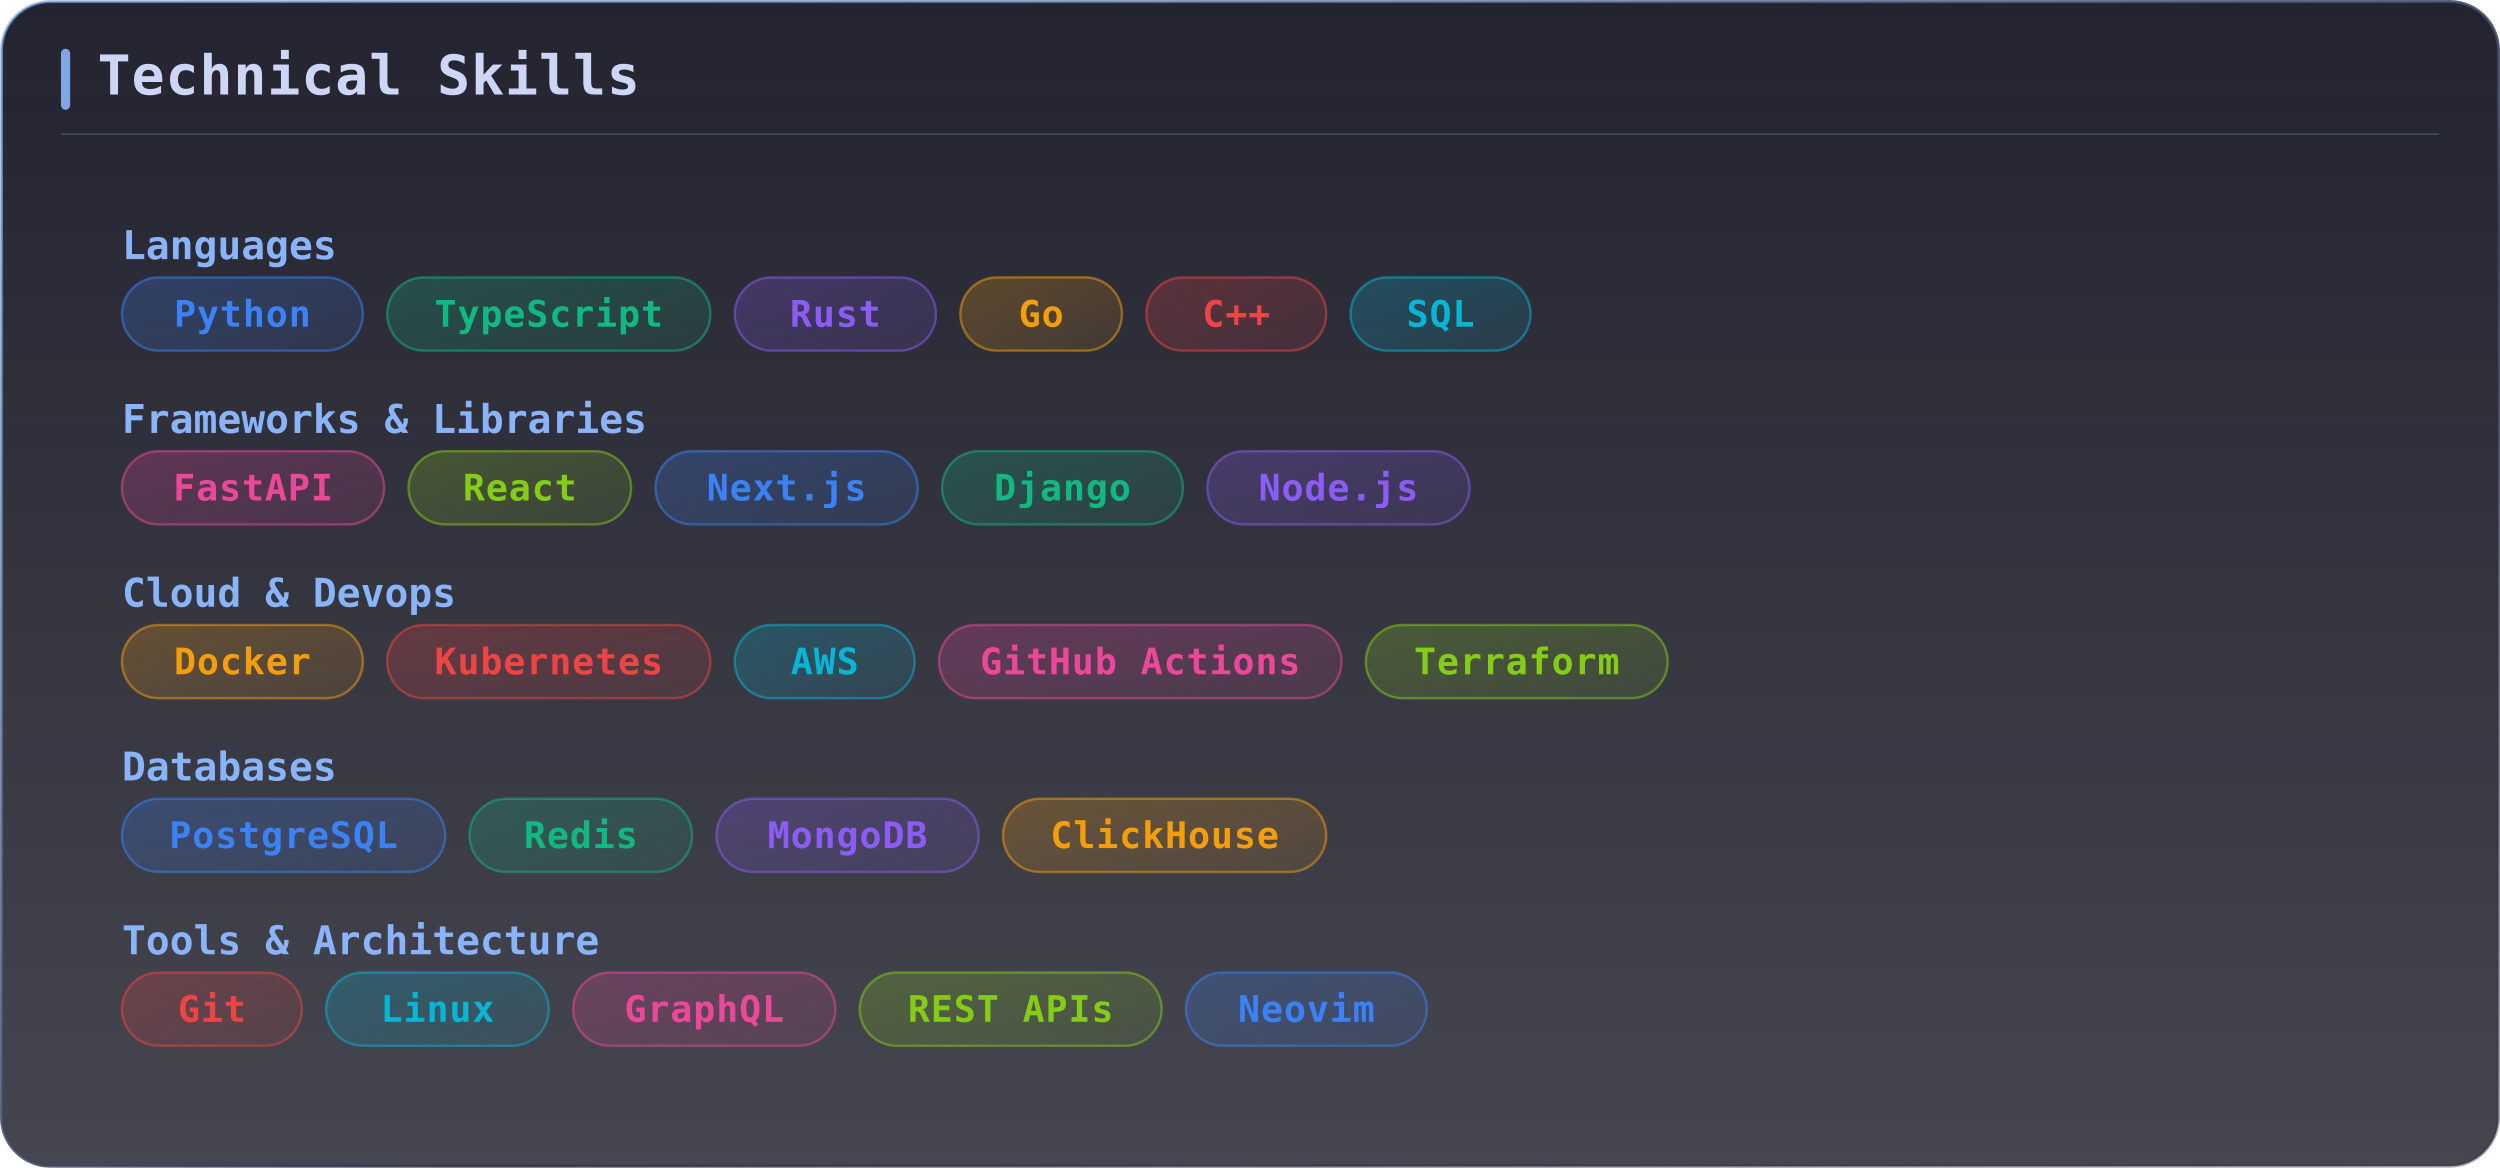
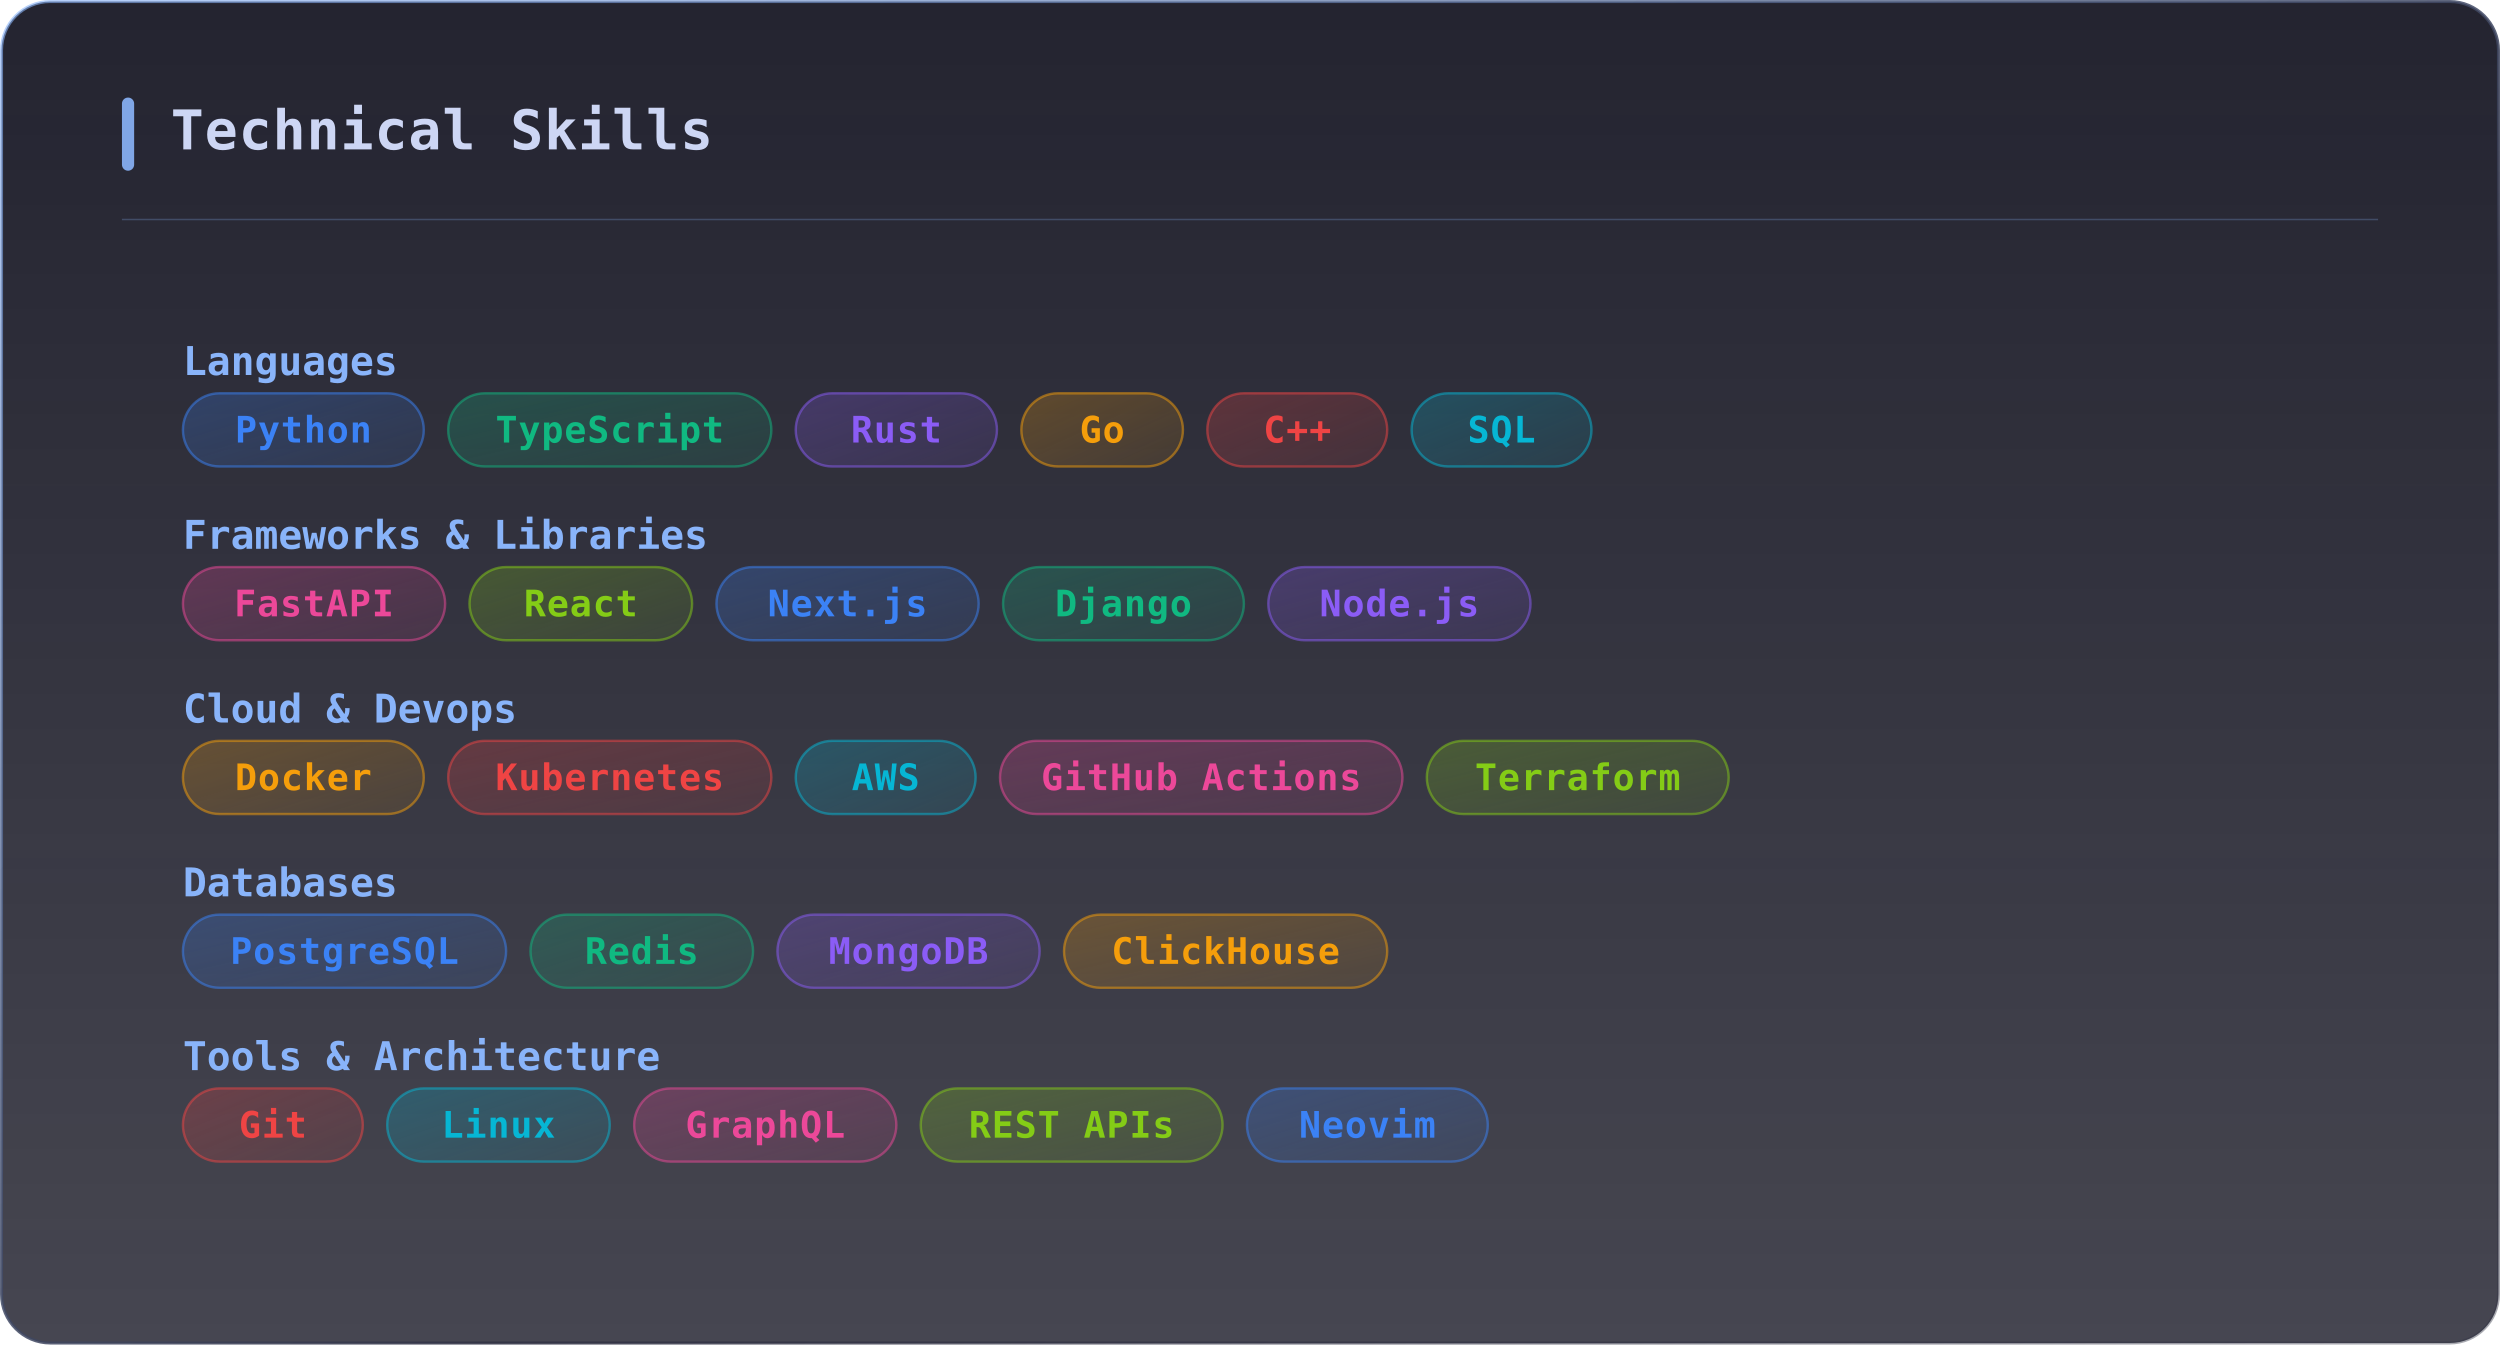
- <svg xmlns="http://www.w3.org/2000/svg" width="820" height="383" viewBox="0 0 820 383" role="img">
+ <svg xmlns="http://www.w3.org/2000/svg" width="820" height="441" viewBox="0 0 820 441" role="img">
  <defs>
    <linearGradient id="pf-progress-grad" x1="0%" y1="0%" x2="100%" y2="0%">
      <stop offset="0%" stop-color="#89b4fa" stop-opacity="0.75" />
      <stop offset="70%" stop-color="#89b4fa" />
      <stop offset="100%" stop-color="#cba6f7" stop-opacity="0.9" />
    </linearGradient>
    <linearGradient id="pf-card-border" x1="0%" y1="0%" x2="100%" y2="100%">
      <stop offset="0%" stop-color="#89b4fa" stop-opacity="0.6" />
      <stop offset="60%" stop-color="#313244" stop-opacity="0.9" />
      <stop offset="100%" stop-color="#313244" stop-opacity="0.4" />
    </linearGradient>
    <linearGradient id="pf-card-bg" x1="0%" y1="0%" x2="0%" y2="100%">
      <stop offset="0%" stop-color="#181825" stop-opacity="0.95" />
      <stop offset="100%" stop-color="#181825" stop-opacity="0.8" />
    </linearGradient>
    <linearGradient id="pf-card-gradient" x1="0%" y1="0%" x2="100%" y2="0%">
      <stop offset="0%" stop-color="#3b0918" />
      <stop offset="50%" stop-color="#1e1333" />
      <stop offset="100%" stop-color="#091629" />
    </linearGradient>
    <linearGradient id="pf-track-bg" x1="0%" y1="0%" x2="100%" y2="0%">
      <stop offset="0%" stop-color="#a6adc8" stop-opacity="0.15" />
      <stop offset="100%" stop-color="#a6adc8" stop-opacity="0.08" />
    </linearGradient>
    <linearGradient id="pf-badge-0" x1="0%" y1="0%" x2="100%" y2="100%">
      <stop offset="0%" stop-color="#3B82F6" stop-opacity="0.25" />
      <stop offset="100%" stop-color="#3B82F6" stop-opacity="0.1" />
    </linearGradient>
    <linearGradient id="pf-badge-1" x1="0%" y1="0%" x2="100%" y2="100%">
      <stop offset="0%" stop-color="#10B981" stop-opacity="0.25" />
      <stop offset="100%" stop-color="#10B981" stop-opacity="0.1" />
    </linearGradient>
    <linearGradient id="pf-badge-2" x1="0%" y1="0%" x2="100%" y2="100%">
      <stop offset="0%" stop-color="#8B5CF6" stop-opacity="0.25" />
      <stop offset="100%" stop-color="#8B5CF6" stop-opacity="0.1" />
    </linearGradient>
    <linearGradient id="pf-badge-3" x1="0%" y1="0%" x2="100%" y2="100%">
      <stop offset="0%" stop-color="#F59E0B" stop-opacity="0.25" />
      <stop offset="100%" stop-color="#F59E0B" stop-opacity="0.1" />
    </linearGradient>
    <linearGradient id="pf-badge-4" x1="0%" y1="0%" x2="100%" y2="100%">
      <stop offset="0%" stop-color="#EF4444" stop-opacity="0.25" />
      <stop offset="100%" stop-color="#EF4444" stop-opacity="0.1" />
    </linearGradient>
    <linearGradient id="pf-badge-5" x1="0%" y1="0%" x2="100%" y2="100%">
      <stop offset="0%" stop-color="#06B6D4" stop-opacity="0.25" />
      <stop offset="100%" stop-color="#06B6D4" stop-opacity="0.1" />
    </linearGradient>
    <linearGradient id="pf-badge-6" x1="0%" y1="0%" x2="100%" y2="100%">
      <stop offset="0%" stop-color="#EC4899" stop-opacity="0.25" />
      <stop offset="100%" stop-color="#EC4899" stop-opacity="0.1" />
    </linearGradient>
    <linearGradient id="pf-badge-7" x1="0%" y1="0%" x2="100%" y2="100%">
      <stop offset="0%" stop-color="#84CC16" stop-opacity="0.25" />
      <stop offset="100%" stop-color="#84CC16" stop-opacity="0.1" />
    </linearGradient>
  </defs>
-   <svg x="0" y="0" width="820" height="383" viewBox="0 0 820 383" fill="none" role="group">
-     <rect x="0.5" y="0.5" width="819" height="382" fill="url(#pf-card-bg)" stroke="url(#pf-card-border)" stroke-width="1" rx="16" />
-     <rect x="20" y="16" width="3" height="20" rx="1.5" fill="#89b4fa" opacity="0.9" />
-     <text x="32" y="31" font-family="'Fira Code', 'JetBrains Mono', monospace" font-size="18" font-weight="700" fill="#cdd6f4" letter-spacing="0.3">Technical Skills</text>
-     <line x1="20" y1="44" x2="800" y2="44" stroke="#89b4fa" stroke-width="0.5" stroke-opacity="0.25" />
-     <text x="40" y="85" font-family="'Fira Code', 'JetBrains Mono', monospace" font-size="13" font-weight="700" fill="#89b4fa">Languages</text>
+   <svg x="0" y="0" width="820" height="441" viewBox="0 0 820 441" fill="none" role="group">
+     <rect x="0.5" y="0.5" width="819" height="440" fill="url(#pf-card-bg)" stroke="url(#pf-card-border)" stroke-width="1" rx="16" />
+     <rect x="40" y="32" width="4" height="24" rx="2" fill="#89b4fa" opacity="0.9" />
+     <text x="56" y="49" font-family="'Fira Code', 'JetBrains Mono', monospace" font-size="18" font-weight="700" fill="#cdd6f4" letter-spacing="0.3">Technical Skills</text>
+     <line x1="40" y1="72" x2="780" y2="72" stroke="#89b4fa" stroke-width="0.5" stroke-opacity="0.25" />
+     <text x="60" y="123" font-family="'Fira Code', 'JetBrains Mono', monospace" font-size="13" font-weight="700" fill="#89b4fa">Languages</text>
    <g role="term">
-       <rect x="40" y="91" width="79" height="24" rx="12" fill="url(#pf-badge-0)" stroke="#3B82F6" stroke-width="0.8" stroke-opacity="0.5" />
-       <text x="79.5" y="103.0" font-family="'Fira Code', 'JetBrains Mono', monospace" font-size="12" fill="#3B82F6" text-anchor="middle" dominant-baseline="central" font-weight="600" letter-spacing="0.3">Python</text>
+       <rect x="60" y="129" width="79" height="24" rx="12" fill="url(#pf-badge-0)" stroke="#3B82F6" stroke-width="0.8" stroke-opacity="0.5" />
+       <text x="99.5" y="141.0" font-family="'Fira Code', 'JetBrains Mono', monospace" font-size="12" fill="#3B82F6" text-anchor="middle" dominant-baseline="central" font-weight="600" letter-spacing="0.3">Python</text>
    </g>
    <g role="term">
-       <rect x="127" y="91" width="106" height="24" rx="12" fill="url(#pf-badge-1)" stroke="#10B981" stroke-width="0.8" stroke-opacity="0.5" />
-       <text x="180.0" y="103.0" font-family="'Fira Code', 'JetBrains Mono', monospace" font-size="12" fill="#10B981" text-anchor="middle" dominant-baseline="central" font-weight="600" letter-spacing="0.3">TypeScript</text>
+       <rect x="147" y="129" width="106" height="24" rx="12" fill="url(#pf-badge-1)" stroke="#10B981" stroke-width="0.8" stroke-opacity="0.5" />
+       <text x="200.0" y="141.0" font-family="'Fira Code', 'JetBrains Mono', monospace" font-size="12" fill="#10B981" text-anchor="middle" dominant-baseline="central" font-weight="600" letter-spacing="0.3">TypeScript</text>
    </g>
    <g role="term">
-       <rect x="241" y="91" width="66" height="24" rx="12" fill="url(#pf-badge-2)" stroke="#8B5CF6" stroke-width="0.8" stroke-opacity="0.5" />
-       <text x="274.0" y="103.0" font-family="'Fira Code', 'JetBrains Mono', monospace" font-size="12" fill="#8B5CF6" text-anchor="middle" dominant-baseline="central" font-weight="600" letter-spacing="0.3">Rust</text>
+       <rect x="261" y="129" width="66" height="24" rx="12" fill="url(#pf-badge-2)" stroke="#8B5CF6" stroke-width="0.8" stroke-opacity="0.5" />
+       <text x="294.0" y="141.0" font-family="'Fira Code', 'JetBrains Mono', monospace" font-size="12" fill="#8B5CF6" text-anchor="middle" dominant-baseline="central" font-weight="600" letter-spacing="0.3">Rust</text>
    </g>
    <g role="term">
-       <rect x="315" y="91" width="53" height="24" rx="12" fill="url(#pf-badge-3)" stroke="#F59E0B" stroke-width="0.8" stroke-opacity="0.5" />
-       <text x="341.5" y="103.0" font-family="'Fira Code', 'JetBrains Mono', monospace" font-size="12" fill="#F59E0B" text-anchor="middle" dominant-baseline="central" font-weight="600" letter-spacing="0.3">Go</text>
+       <rect x="335" y="129" width="53" height="24" rx="12" fill="url(#pf-badge-3)" stroke="#F59E0B" stroke-width="0.8" stroke-opacity="0.5" />
+       <text x="361.5" y="141.0" font-family="'Fira Code', 'JetBrains Mono', monospace" font-size="12" fill="#F59E0B" text-anchor="middle" dominant-baseline="central" font-weight="600" letter-spacing="0.3">Go</text>
    </g>
    <g role="term">
-       <rect x="376" y="91" width="59" height="24" rx="12" fill="url(#pf-badge-4)" stroke="#EF4444" stroke-width="0.8" stroke-opacity="0.5" />
-       <text x="405.5" y="103.0" font-family="'Fira Code', 'JetBrains Mono', monospace" font-size="12" fill="#EF4444" text-anchor="middle" dominant-baseline="central" font-weight="600" letter-spacing="0.3">C++</text>
+       <rect x="396" y="129" width="59" height="24" rx="12" fill="url(#pf-badge-4)" stroke="#EF4444" stroke-width="0.8" stroke-opacity="0.5" />
+       <text x="425.5" y="141.0" font-family="'Fira Code', 'JetBrains Mono', monospace" font-size="12" fill="#EF4444" text-anchor="middle" dominant-baseline="central" font-weight="600" letter-spacing="0.3">C++</text>
    </g>
    <g role="term">
-       <rect x="443" y="91" width="59" height="24" rx="12" fill="url(#pf-badge-5)" stroke="#06B6D4" stroke-width="0.8" stroke-opacity="0.5" />
-       <text x="472.5" y="103.0" font-family="'Fira Code', 'JetBrains Mono', monospace" font-size="12" fill="#06B6D4" text-anchor="middle" dominant-baseline="central" font-weight="600" letter-spacing="0.3">SQL</text>
+       <rect x="463" y="129" width="59" height="24" rx="12" fill="url(#pf-badge-5)" stroke="#06B6D4" stroke-width="0.8" stroke-opacity="0.5" />
+       <text x="492.5" y="141.0" font-family="'Fira Code', 'JetBrains Mono', monospace" font-size="12" fill="#06B6D4" text-anchor="middle" dominant-baseline="central" font-weight="600" letter-spacing="0.3">SQL</text>
    </g>
-     <text x="40" y="142" font-family="'Fira Code', 'JetBrains Mono', monospace" font-size="13" font-weight="700" fill="#89b4fa">Frameworks &amp; Libraries</text>
+     <text x="60" y="180" font-family="'Fira Code', 'JetBrains Mono', monospace" font-size="13" font-weight="700" fill="#89b4fa">Frameworks &amp; Libraries</text>
    <g role="term">
-       <rect x="40" y="148" width="86" height="24" rx="12" fill="url(#pf-badge-6)" stroke="#EC4899" stroke-width="0.8" stroke-opacity="0.5" />
-       <text x="83.0" y="160.0" font-family="'Fira Code', 'JetBrains Mono', monospace" font-size="12" fill="#EC4899" text-anchor="middle" dominant-baseline="central" font-weight="600" letter-spacing="0.3">FastAPI</text>
+       <rect x="60" y="186" width="86" height="24" rx="12" fill="url(#pf-badge-6)" stroke="#EC4899" stroke-width="0.8" stroke-opacity="0.5" />
+       <text x="103.0" y="198.0" font-family="'Fira Code', 'JetBrains Mono', monospace" font-size="12" fill="#EC4899" text-anchor="middle" dominant-baseline="central" font-weight="600" letter-spacing="0.3">FastAPI</text>
    </g>
    <g role="term">
-       <rect x="134" y="148" width="73" height="24" rx="12" fill="url(#pf-badge-7)" stroke="#84CC16" stroke-width="0.8" stroke-opacity="0.5" />
-       <text x="170.5" y="160.0" font-family="'Fira Code', 'JetBrains Mono', monospace" font-size="12" fill="#84CC16" text-anchor="middle" dominant-baseline="central" font-weight="600" letter-spacing="0.3">React</text>
+       <rect x="154" y="186" width="73" height="24" rx="12" fill="url(#pf-badge-7)" stroke="#84CC16" stroke-width="0.8" stroke-opacity="0.5" />
+       <text x="190.5" y="198.0" font-family="'Fira Code', 'JetBrains Mono', monospace" font-size="12" fill="#84CC16" text-anchor="middle" dominant-baseline="central" font-weight="600" letter-spacing="0.3">React</text>
    </g>
    <g role="term">
-       <rect x="215" y="148" width="86" height="24" rx="12" fill="url(#pf-badge-0)" stroke="#3B82F6" stroke-width="0.8" stroke-opacity="0.5" />
-       <text x="258.0" y="160.0" font-family="'Fira Code', 'JetBrains Mono', monospace" font-size="12" fill="#3B82F6" text-anchor="middle" dominant-baseline="central" font-weight="600" letter-spacing="0.3">Next.js</text>
+       <rect x="235" y="186" width="86" height="24" rx="12" fill="url(#pf-badge-0)" stroke="#3B82F6" stroke-width="0.8" stroke-opacity="0.5" />
+       <text x="278.0" y="198.0" font-family="'Fira Code', 'JetBrains Mono', monospace" font-size="12" fill="#3B82F6" text-anchor="middle" dominant-baseline="central" font-weight="600" letter-spacing="0.3">Next.js</text>
    </g>
    <g role="term">
-       <rect x="309" y="148" width="79" height="24" rx="12" fill="url(#pf-badge-1)" stroke="#10B981" stroke-width="0.8" stroke-opacity="0.5" />
-       <text x="348.5" y="160.0" font-family="'Fira Code', 'JetBrains Mono', monospace" font-size="12" fill="#10B981" text-anchor="middle" dominant-baseline="central" font-weight="600" letter-spacing="0.3">Django</text>
+       <rect x="329" y="186" width="79" height="24" rx="12" fill="url(#pf-badge-1)" stroke="#10B981" stroke-width="0.8" stroke-opacity="0.5" />
+       <text x="368.5" y="198.0" font-family="'Fira Code', 'JetBrains Mono', monospace" font-size="12" fill="#10B981" text-anchor="middle" dominant-baseline="central" font-weight="600" letter-spacing="0.3">Django</text>
    </g>
    <g role="term">
-       <rect x="396" y="148" width="86" height="24" rx="12" fill="url(#pf-badge-2)" stroke="#8B5CF6" stroke-width="0.8" stroke-opacity="0.5" />
-       <text x="439.0" y="160.0" font-family="'Fira Code', 'JetBrains Mono', monospace" font-size="12" fill="#8B5CF6" text-anchor="middle" dominant-baseline="central" font-weight="600" letter-spacing="0.3">Node.js</text>
+       <rect x="416" y="186" width="86" height="24" rx="12" fill="url(#pf-badge-2)" stroke="#8B5CF6" stroke-width="0.8" stroke-opacity="0.5" />
+       <text x="459.0" y="198.0" font-family="'Fira Code', 'JetBrains Mono', monospace" font-size="12" fill="#8B5CF6" text-anchor="middle" dominant-baseline="central" font-weight="600" letter-spacing="0.3">Node.js</text>
    </g>
-     <text x="40" y="199" font-family="'Fira Code', 'JetBrains Mono', monospace" font-size="13" font-weight="700" fill="#89b4fa">Cloud &amp; Devops</text>
+     <text x="60" y="237" font-family="'Fira Code', 'JetBrains Mono', monospace" font-size="13" font-weight="700" fill="#89b4fa">Cloud &amp; Devops</text>
    <g role="term">
-       <rect x="40" y="205" width="79" height="24" rx="12" fill="url(#pf-badge-3)" stroke="#F59E0B" stroke-width="0.8" stroke-opacity="0.5" />
-       <text x="79.5" y="217.0" font-family="'Fira Code', 'JetBrains Mono', monospace" font-size="12" fill="#F59E0B" text-anchor="middle" dominant-baseline="central" font-weight="600" letter-spacing="0.3">Docker</text>
+       <rect x="60" y="243" width="79" height="24" rx="12" fill="url(#pf-badge-3)" stroke="#F59E0B" stroke-width="0.8" stroke-opacity="0.5" />
+       <text x="99.5" y="255.0" font-family="'Fira Code', 'JetBrains Mono', monospace" font-size="12" fill="#F59E0B" text-anchor="middle" dominant-baseline="central" font-weight="600" letter-spacing="0.3">Docker</text>
    </g>
    <g role="term">
-       <rect x="127" y="205" width="106" height="24" rx="12" fill="url(#pf-badge-4)" stroke="#EF4444" stroke-width="0.8" stroke-opacity="0.5" />
-       <text x="180.0" y="217.0" font-family="'Fira Code', 'JetBrains Mono', monospace" font-size="12" fill="#EF4444" text-anchor="middle" dominant-baseline="central" font-weight="600" letter-spacing="0.3">Kubernetes</text>
+       <rect x="147" y="243" width="106" height="24" rx="12" fill="url(#pf-badge-4)" stroke="#EF4444" stroke-width="0.8" stroke-opacity="0.5" />
+       <text x="200.0" y="255.0" font-family="'Fira Code', 'JetBrains Mono', monospace" font-size="12" fill="#EF4444" text-anchor="middle" dominant-baseline="central" font-weight="600" letter-spacing="0.3">Kubernetes</text>
    </g>
    <g role="term">
-       <rect x="241" y="205" width="59" height="24" rx="12" fill="url(#pf-badge-5)" stroke="#06B6D4" stroke-width="0.8" stroke-opacity="0.5" />
-       <text x="270.5" y="217.0" font-family="'Fira Code', 'JetBrains Mono', monospace" font-size="12" fill="#06B6D4" text-anchor="middle" dominant-baseline="central" font-weight="600" letter-spacing="0.3">AWS</text>
+       <rect x="261" y="243" width="59" height="24" rx="12" fill="url(#pf-badge-5)" stroke="#06B6D4" stroke-width="0.8" stroke-opacity="0.5" />
+       <text x="290.5" y="255.0" font-family="'Fira Code', 'JetBrains Mono', monospace" font-size="12" fill="#06B6D4" text-anchor="middle" dominant-baseline="central" font-weight="600" letter-spacing="0.3">AWS</text>
    </g>
    <g role="term">
-       <rect x="308" y="205" width="132" height="24" rx="12" fill="url(#pf-badge-6)" stroke="#EC4899" stroke-width="0.8" stroke-opacity="0.5" />
-       <text x="374.0" y="217.0" font-family="'Fira Code', 'JetBrains Mono', monospace" font-size="12" fill="#EC4899" text-anchor="middle" dominant-baseline="central" font-weight="600" letter-spacing="0.3">GitHub Actions</text>
+       <rect x="328" y="243" width="132" height="24" rx="12" fill="url(#pf-badge-6)" stroke="#EC4899" stroke-width="0.8" stroke-opacity="0.5" />
+       <text x="394.0" y="255.0" font-family="'Fira Code', 'JetBrains Mono', monospace" font-size="12" fill="#EC4899" text-anchor="middle" dominant-baseline="central" font-weight="600" letter-spacing="0.3">GitHub Actions</text>
    </g>
    <g role="term">
-       <rect x="448" y="205" width="99" height="24" rx="12" fill="url(#pf-badge-7)" stroke="#84CC16" stroke-width="0.8" stroke-opacity="0.5" />
-       <text x="497.5" y="217.0" font-family="'Fira Code', 'JetBrains Mono', monospace" font-size="12" fill="#84CC16" text-anchor="middle" dominant-baseline="central" font-weight="600" letter-spacing="0.3">Terraform</text>
+       <rect x="468" y="243" width="99" height="24" rx="12" fill="url(#pf-badge-7)" stroke="#84CC16" stroke-width="0.8" stroke-opacity="0.5" />
+       <text x="517.5" y="255.0" font-family="'Fira Code', 'JetBrains Mono', monospace" font-size="12" fill="#84CC16" text-anchor="middle" dominant-baseline="central" font-weight="600" letter-spacing="0.3">Terraform</text>
    </g>
-     <text x="40" y="256" font-family="'Fira Code', 'JetBrains Mono', monospace" font-size="13" font-weight="700" fill="#89b4fa">Databases</text>
+     <text x="60" y="294" font-family="'Fira Code', 'JetBrains Mono', monospace" font-size="13" font-weight="700" fill="#89b4fa">Databases</text>
    <g role="term">
-       <rect x="40" y="262" width="106" height="24" rx="12" fill="url(#pf-badge-0)" stroke="#3B82F6" stroke-width="0.8" stroke-opacity="0.5" />
-       <text x="93.0" y="274.0" font-family="'Fira Code', 'JetBrains Mono', monospace" font-size="12" fill="#3B82F6" text-anchor="middle" dominant-baseline="central" font-weight="600" letter-spacing="0.3">PostgreSQL</text>
+       <rect x="60" y="300" width="106" height="24" rx="12" fill="url(#pf-badge-0)" stroke="#3B82F6" stroke-width="0.8" stroke-opacity="0.5" />
+       <text x="113.0" y="312.0" font-family="'Fira Code', 'JetBrains Mono', monospace" font-size="12" fill="#3B82F6" text-anchor="middle" dominant-baseline="central" font-weight="600" letter-spacing="0.3">PostgreSQL</text>
    </g>
    <g role="term">
-       <rect x="154" y="262" width="73" height="24" rx="12" fill="url(#pf-badge-1)" stroke="#10B981" stroke-width="0.8" stroke-opacity="0.5" />
-       <text x="190.5" y="274.0" font-family="'Fira Code', 'JetBrains Mono', monospace" font-size="12" fill="#10B981" text-anchor="middle" dominant-baseline="central" font-weight="600" letter-spacing="0.3">Redis</text>
+       <rect x="174" y="300" width="73" height="24" rx="12" fill="url(#pf-badge-1)" stroke="#10B981" stroke-width="0.8" stroke-opacity="0.5" />
+       <text x="210.5" y="312.0" font-family="'Fira Code', 'JetBrains Mono', monospace" font-size="12" fill="#10B981" text-anchor="middle" dominant-baseline="central" font-weight="600" letter-spacing="0.3">Redis</text>
    </g>
    <g role="term">
-       <rect x="235" y="262" width="86" height="24" rx="12" fill="url(#pf-badge-2)" stroke="#8B5CF6" stroke-width="0.8" stroke-opacity="0.5" />
-       <text x="278.0" y="274.0" font-family="'Fira Code', 'JetBrains Mono', monospace" font-size="12" fill="#8B5CF6" text-anchor="middle" dominant-baseline="central" font-weight="600" letter-spacing="0.3">MongoDB</text>
+       <rect x="255" y="300" width="86" height="24" rx="12" fill="url(#pf-badge-2)" stroke="#8B5CF6" stroke-width="0.8" stroke-opacity="0.5" />
+       <text x="298.0" y="312.0" font-family="'Fira Code', 'JetBrains Mono', monospace" font-size="12" fill="#8B5CF6" text-anchor="middle" dominant-baseline="central" font-weight="600" letter-spacing="0.3">MongoDB</text>
    </g>
    <g role="term">
-       <rect x="329" y="262" width="106" height="24" rx="12" fill="url(#pf-badge-3)" stroke="#F59E0B" stroke-width="0.8" stroke-opacity="0.5" />
-       <text x="382.0" y="274.0" font-family="'Fira Code', 'JetBrains Mono', monospace" font-size="12" fill="#F59E0B" text-anchor="middle" dominant-baseline="central" font-weight="600" letter-spacing="0.3">ClickHouse</text>
+       <rect x="349" y="300" width="106" height="24" rx="12" fill="url(#pf-badge-3)" stroke="#F59E0B" stroke-width="0.8" stroke-opacity="0.5" />
+       <text x="402.0" y="312.0" font-family="'Fira Code', 'JetBrains Mono', monospace" font-size="12" fill="#F59E0B" text-anchor="middle" dominant-baseline="central" font-weight="600" letter-spacing="0.3">ClickHouse</text>
    </g>
-     <text x="40" y="313" font-family="'Fira Code', 'JetBrains Mono', monospace" font-size="13" font-weight="700" fill="#89b4fa">Tools &amp; Architecture</text>
+     <text x="60" y="351" font-family="'Fira Code', 'JetBrains Mono', monospace" font-size="13" font-weight="700" fill="#89b4fa">Tools &amp; Architecture</text>
    <g role="term">
-       <rect x="40" y="319" width="59" height="24" rx="12" fill="url(#pf-badge-4)" stroke="#EF4444" stroke-width="0.8" stroke-opacity="0.5" />
-       <text x="69.5" y="331.0" font-family="'Fira Code', 'JetBrains Mono', monospace" font-size="12" fill="#EF4444" text-anchor="middle" dominant-baseline="central" font-weight="600" letter-spacing="0.3">Git</text>
+       <rect x="60" y="357" width="59" height="24" rx="12" fill="url(#pf-badge-4)" stroke="#EF4444" stroke-width="0.8" stroke-opacity="0.5" />
+       <text x="89.5" y="369.0" font-family="'Fira Code', 'JetBrains Mono', monospace" font-size="12" fill="#EF4444" text-anchor="middle" dominant-baseline="central" font-weight="600" letter-spacing="0.3">Git</text>
    </g>
    <g role="term">
-       <rect x="107" y="319" width="73" height="24" rx="12" fill="url(#pf-badge-5)" stroke="#06B6D4" stroke-width="0.8" stroke-opacity="0.5" />
-       <text x="143.5" y="331.0" font-family="'Fira Code', 'JetBrains Mono', monospace" font-size="12" fill="#06B6D4" text-anchor="middle" dominant-baseline="central" font-weight="600" letter-spacing="0.3">Linux</text>
+       <rect x="127" y="357" width="73" height="24" rx="12" fill="url(#pf-badge-5)" stroke="#06B6D4" stroke-width="0.8" stroke-opacity="0.5" />
+       <text x="163.5" y="369.0" font-family="'Fira Code', 'JetBrains Mono', monospace" font-size="12" fill="#06B6D4" text-anchor="middle" dominant-baseline="central" font-weight="600" letter-spacing="0.3">Linux</text>
    </g>
    <g role="term">
-       <rect x="188" y="319" width="86" height="24" rx="12" fill="url(#pf-badge-6)" stroke="#EC4899" stroke-width="0.8" stroke-opacity="0.5" />
-       <text x="231.0" y="331.0" font-family="'Fira Code', 'JetBrains Mono', monospace" font-size="12" fill="#EC4899" text-anchor="middle" dominant-baseline="central" font-weight="600" letter-spacing="0.3">GraphQL</text>
+       <rect x="208" y="357" width="86" height="24" rx="12" fill="url(#pf-badge-6)" stroke="#EC4899" stroke-width="0.8" stroke-opacity="0.5" />
+       <text x="251.0" y="369.0" font-family="'Fira Code', 'JetBrains Mono', monospace" font-size="12" fill="#EC4899" text-anchor="middle" dominant-baseline="central" font-weight="600" letter-spacing="0.3">GraphQL</text>
    </g>
    <g role="term">
-       <rect x="282" y="319" width="99" height="24" rx="12" fill="url(#pf-badge-7)" stroke="#84CC16" stroke-width="0.8" stroke-opacity="0.5" />
-       <text x="331.5" y="331.0" font-family="'Fira Code', 'JetBrains Mono', monospace" font-size="12" fill="#84CC16" text-anchor="middle" dominant-baseline="central" font-weight="600" letter-spacing="0.3">REST APIs</text>
+       <rect x="302" y="357" width="99" height="24" rx="12" fill="url(#pf-badge-7)" stroke="#84CC16" stroke-width="0.8" stroke-opacity="0.5" />
+       <text x="351.5" y="369.0" font-family="'Fira Code', 'JetBrains Mono', monospace" font-size="12" fill="#84CC16" text-anchor="middle" dominant-baseline="central" font-weight="600" letter-spacing="0.3">REST APIs</text>
    </g>
    <g role="term">
-       <rect x="389" y="319" width="79" height="24" rx="12" fill="url(#pf-badge-0)" stroke="#3B82F6" stroke-width="0.8" stroke-opacity="0.5" />
-       <text x="428.5" y="331.0" font-family="'Fira Code', 'JetBrains Mono', monospace" font-size="12" fill="#3B82F6" text-anchor="middle" dominant-baseline="central" font-weight="600" letter-spacing="0.3">Neovim</text>
+       <rect x="409" y="357" width="79" height="24" rx="12" fill="url(#pf-badge-0)" stroke="#3B82F6" stroke-width="0.8" stroke-opacity="0.5" />
+       <text x="448.5" y="369.0" font-family="'Fira Code', 'JetBrains Mono', monospace" font-size="12" fill="#3B82F6" text-anchor="middle" dominant-baseline="central" font-weight="600" letter-spacing="0.3">Neovim</text>
    </g>
  </svg>
</svg>
